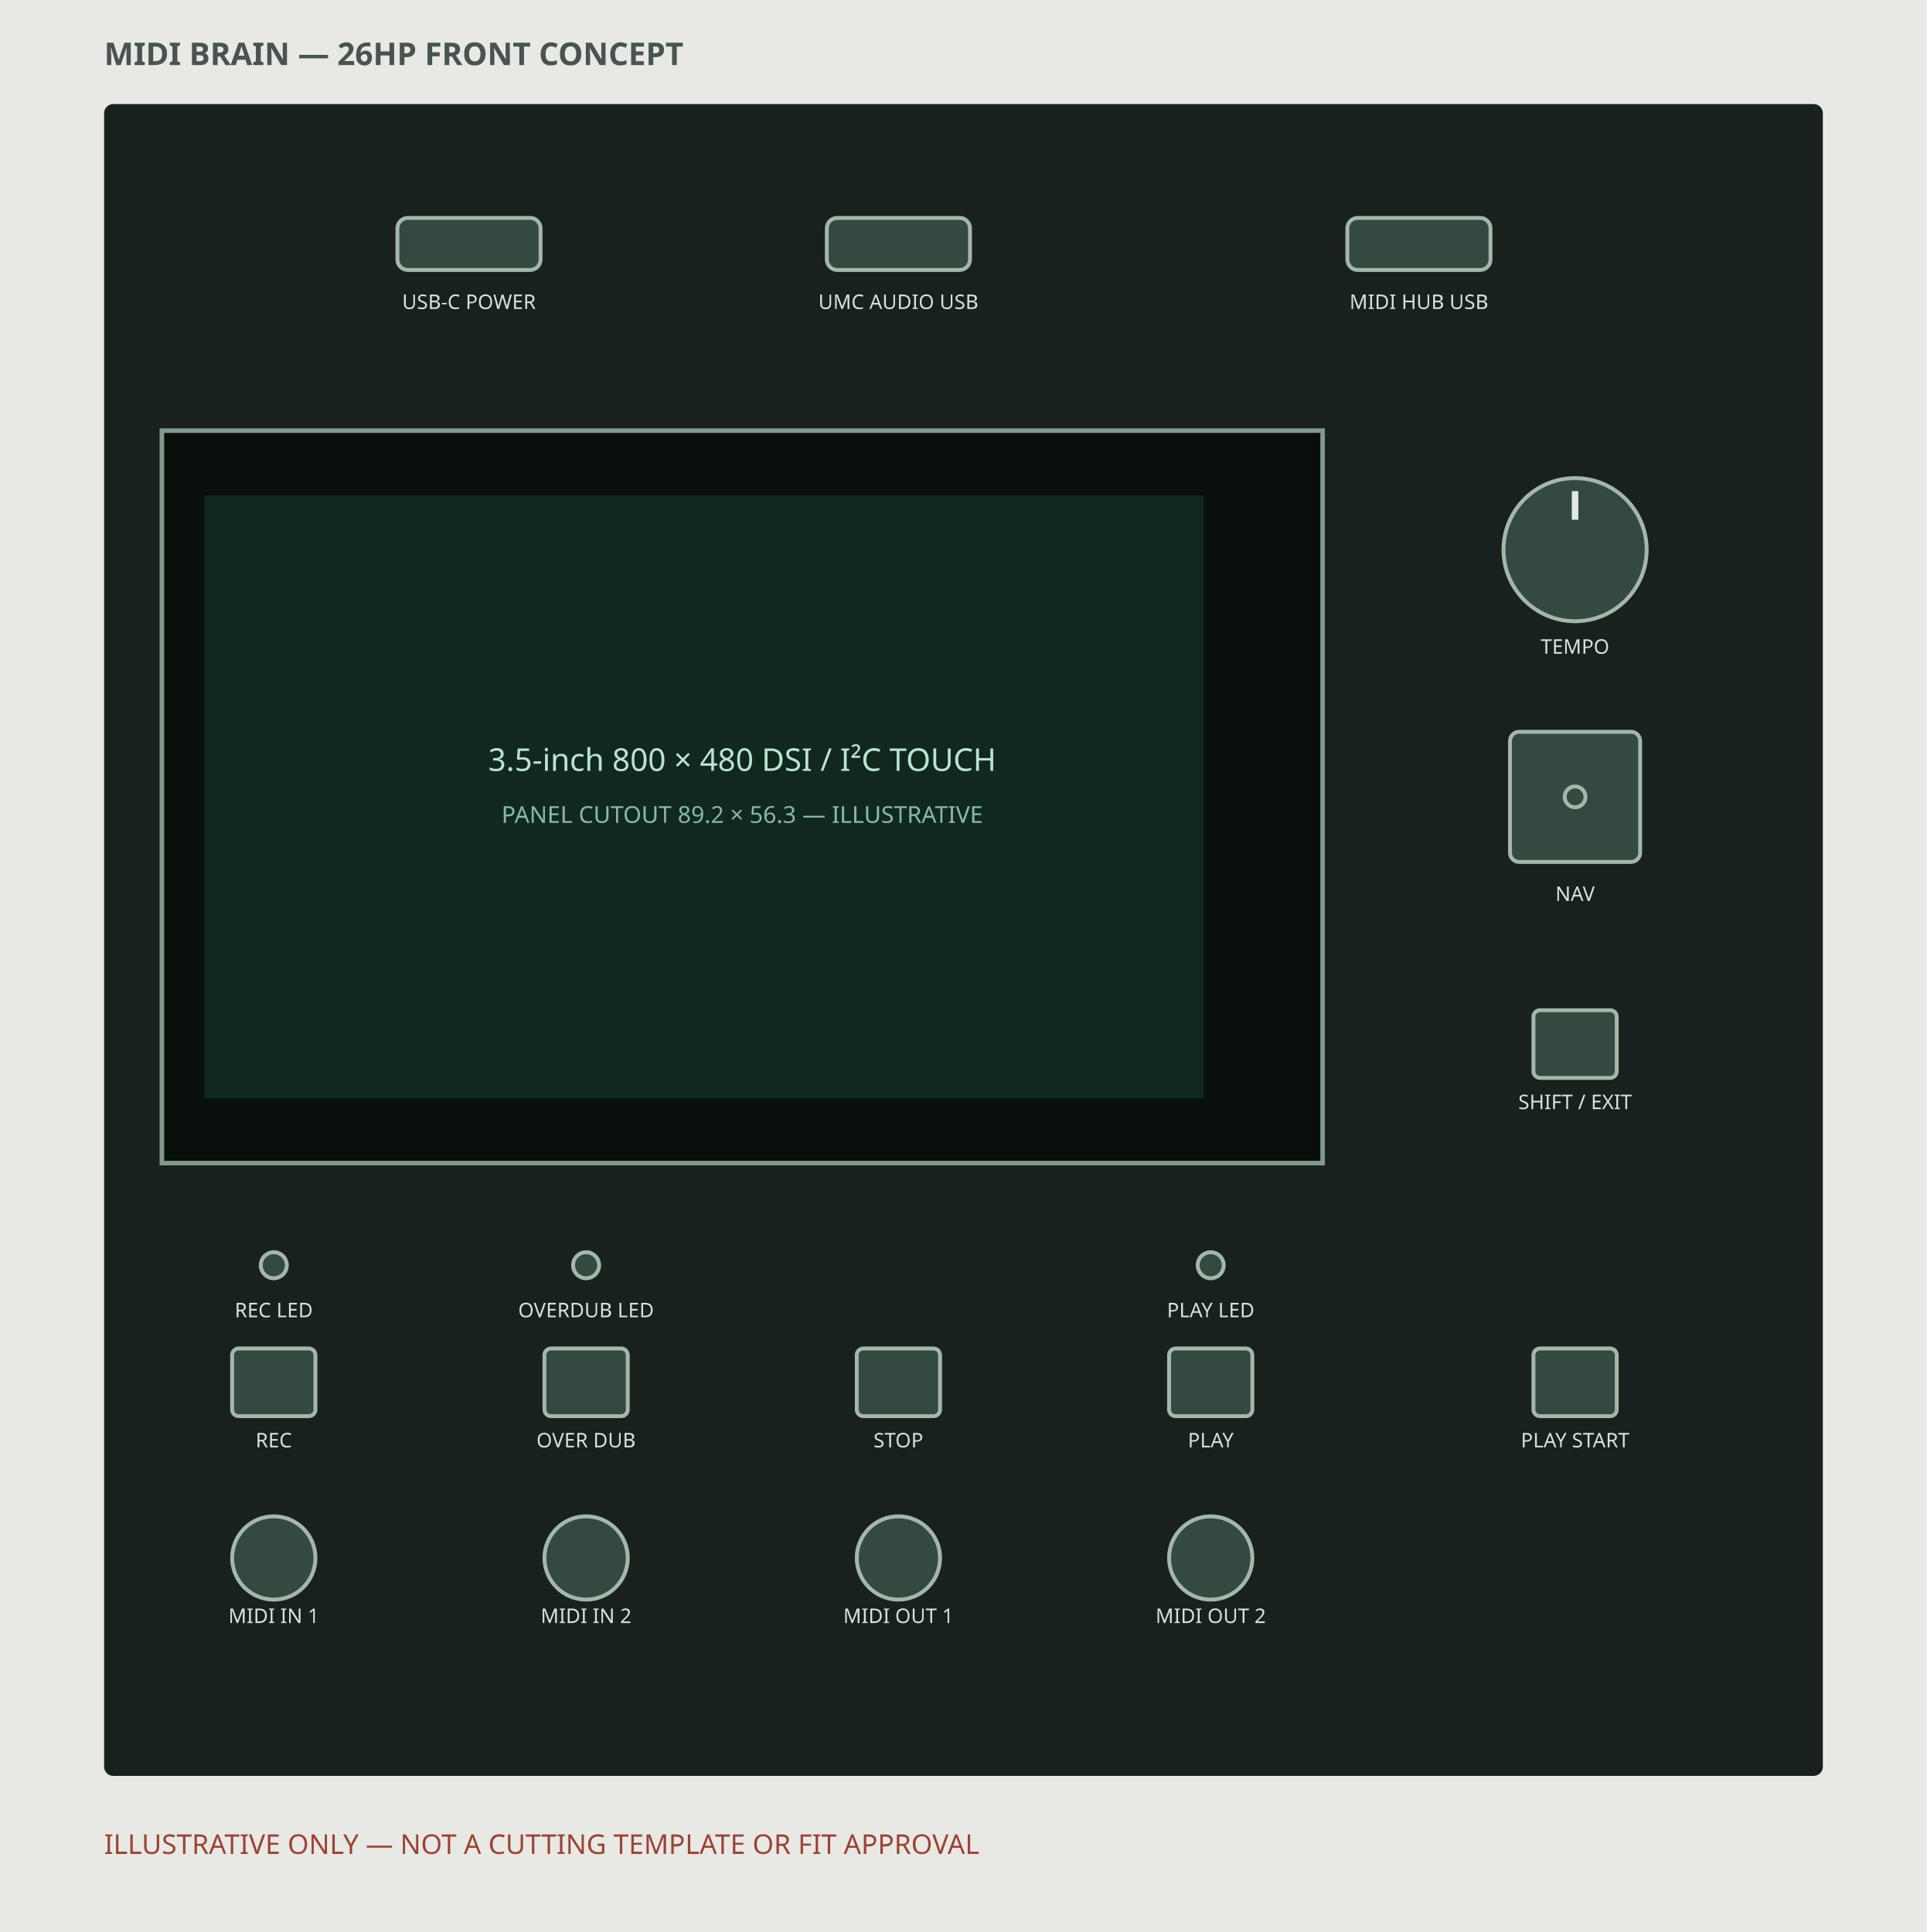
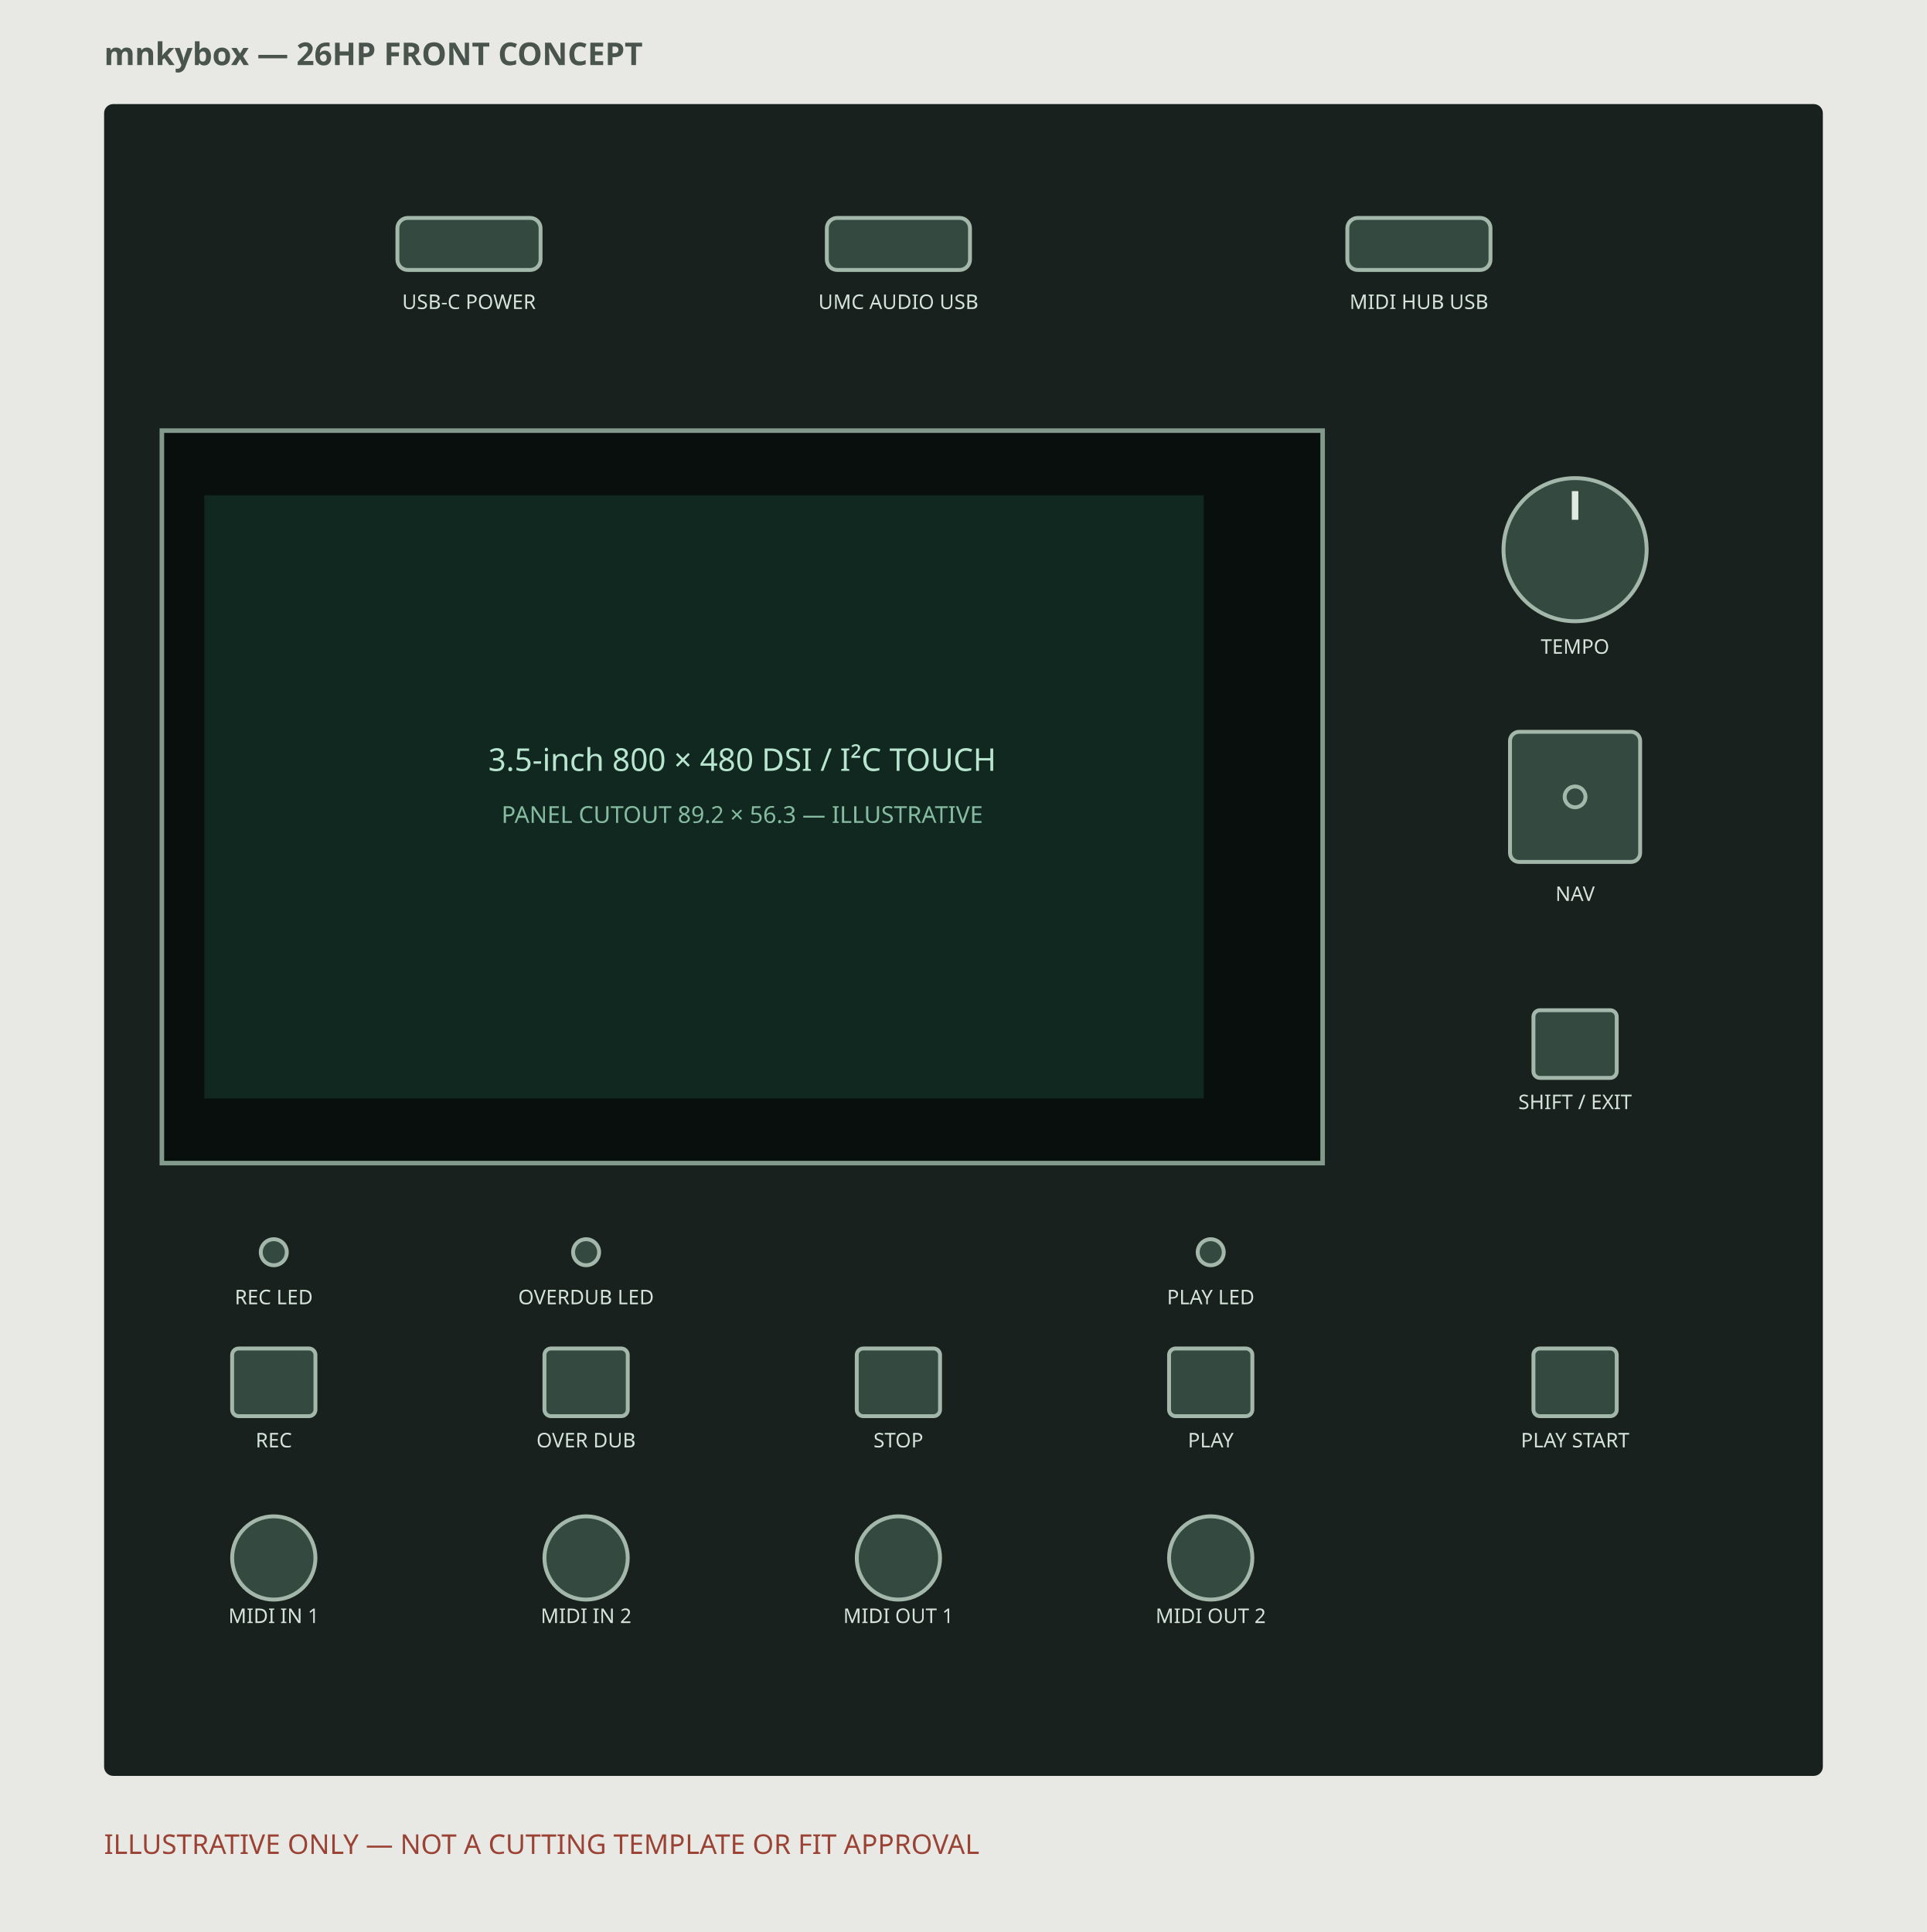
<svg xmlns="http://www.w3.org/2000/svg" viewBox="0 0 148.08 148.5">
  <rect width="100%" height="100%" fill="#e8e8e4" />
-   <text x="8" y="5" font-family="sans-serif" font-size="2.4" font-weight="bold" fill="#49544e">MIDI BRAIN — 26HP FRONT CONCEPT</text>
+   <text x="8" y="5" font-family="sans-serif" font-size="2.4" font-weight="bold" fill="#49544e">mnkybox — 26HP FRONT CONCEPT</text>
  <g transform="translate(8 8)" font-family="sans-serif">
    <rect width="132.08" height="128.5" rx="0.7" fill="#19211e" />
    <rect x="4.44" y="25.1" width="89.2" height="56.3" fill="#080f0c" stroke="#829a8b" stroke-width="0.35" />
    <rect x="7.705" y="30.07" width="76.8" height="46.36" fill="#112820" />
    <text x="49.04" y="51.25" text-anchor="middle" fill="#b8e5cf" font-size="2.4">3.5-inch 800 × 480 DSI / I²C TOUCH</text>
    <text x="49.04" y="55.25" text-anchor="middle" fill="#86bba1" font-size="1.8">PANEL CUTOUT 89.2 × 56.3 — ILLUSTRATIVE</text>
    <g fill="#344940" stroke="#a3b7aa" stroke-width="0.3">
      <rect x="22.54" y="8.75" width="11" height="4" rx="0.8" />
    </g>
    <text x="28.04" y="15.75" text-anchor="middle" font-size="1.55" fill="#d5e4da">USB-C POWER</text>
    <g fill="#344940" stroke="#a3b7aa" stroke-width="0.3">
      <rect x="55.54" y="8.75" width="11" height="4" rx="0.8" />
    </g>
    <text x="61.04" y="15.75" text-anchor="middle" font-size="1.55" fill="#d5e4da">UMC AUDIO USB</text>
    <g fill="#344940" stroke="#a3b7aa" stroke-width="0.3">
      <rect x="95.54" y="8.75" width="11" height="4" rx="0.8" />
    </g>
    <text x="101.04" y="15.75" text-anchor="middle" font-size="1.55" fill="#d5e4da">MIDI HUB USB</text>
    <g fill="#344940" stroke="#a3b7aa" stroke-width="0.3">
      <circle cx="113.04" cy="34.25" r="5.5" />
      <path d="M 113.04 29.75 v 2.2" fill="none" stroke="#e0eae3" stroke-width="0.5" />
    </g>
    <text x="113.04" y="42.25" text-anchor="middle" font-size="1.55" fill="#d5e4da">TEMPO</text>
    <g fill="#344940" stroke="#a3b7aa" stroke-width="0.3">
      <rect x="108.04" y="48.25" width="10" height="10" rx="0.7" />
      <circle cx="113.04" cy="53.25" r="0.8" />
    </g>
    <text x="113.04" y="61.25" text-anchor="middle" font-size="1.55" fill="#d5e4da">NAV</text>
    <g fill="#344940" stroke="#a3b7aa" stroke-width="0.3">
      <rect x="109.84" y="69.65" width="6.4" height="5.2" rx="0.5" />
    </g>
    <text x="113.04" y="77.25" text-anchor="middle" font-size="1.55" fill="#d5e4da">SHIFT / EXIT</text>
    <g fill="#344940" stroke="#a3b7aa" stroke-width="0.3">
      <rect x="9.84" y="95.65" width="6.4" height="5.2" rx="0.5" />
    </g>
    <text x="13.04" y="103.25" text-anchor="middle" font-size="1.55" fill="#d5e4da">REC</text>
    <g fill="#344940" stroke="#a3b7aa" stroke-width="0.3">
      <rect x="33.84" y="95.65" width="6.4" height="5.2" rx="0.5" />
    </g>
    <text x="37.04" y="103.25" text-anchor="middle" font-size="1.55" fill="#d5e4da">OVER DUB</text>
    <g fill="#344940" stroke="#a3b7aa" stroke-width="0.3">
      <rect x="57.84" y="95.65" width="6.4" height="5.2" rx="0.5" />
    </g>
    <text x="61.04" y="103.25" text-anchor="middle" font-size="1.55" fill="#d5e4da">STOP</text>
    <g fill="#344940" stroke="#a3b7aa" stroke-width="0.3">
      <rect x="81.84" y="95.65" width="6.4" height="5.2" rx="0.5" />
    </g>
    <text x="85.04" y="103.25" text-anchor="middle" font-size="1.55" fill="#d5e4da">PLAY</text>
    <g fill="#344940" stroke="#a3b7aa" stroke-width="0.3">
      <rect x="109.84" y="95.65" width="6.4" height="5.2" rx="0.5" />
    </g>
    <text x="113.04" y="103.25" text-anchor="middle" font-size="1.55" fill="#d5e4da">PLAY START</text>
    <g fill="#344940" stroke="#a3b7aa" stroke-width="0.3">
-       <circle cx="13.04" cy="89.25" r="1" />
+       <circle cx="13.04" cy="88.25" r="1" />
    </g>
-     <text x="13.04" y="93.25" text-anchor="middle" font-size="1.55" fill="#d5e4da">REC LED</text>
+     <text x="13.04" y="92.25" text-anchor="middle" font-size="1.55" fill="#d5e4da">REC LED</text>
    <g fill="#344940" stroke="#a3b7aa" stroke-width="0.3">
-       <circle cx="37.04" cy="89.25" r="1" />
+       <circle cx="37.04" cy="88.25" r="1" />
    </g>
-     <text x="37.04" y="93.25" text-anchor="middle" font-size="1.55" fill="#d5e4da">OVERDUB LED</text>
+     <text x="37.04" y="92.25" text-anchor="middle" font-size="1.55" fill="#d5e4da">OVERDUB LED</text>
    <g fill="#344940" stroke="#a3b7aa" stroke-width="0.3">
-       <circle cx="85.04" cy="89.25" r="1" />
+       <circle cx="85.04" cy="88.25" r="1" />
    </g>
-     <text x="85.04" y="93.25" text-anchor="middle" font-size="1.55" fill="#d5e4da">PLAY LED</text>
+     <text x="85.04" y="92.25" text-anchor="middle" font-size="1.55" fill="#d5e4da">PLAY LED</text>
    <g fill="#344940" stroke="#a3b7aa" stroke-width="0.3">
      <circle cx="13.04" cy="111.75" r="3.2" />
    </g>
    <text x="13.04" y="116.75" text-anchor="middle" font-size="1.55" fill="#d5e4da">MIDI IN 1</text>
    <g fill="#344940" stroke="#a3b7aa" stroke-width="0.3">
      <circle cx="37.04" cy="111.75" r="3.2" />
    </g>
    <text x="37.04" y="116.75" text-anchor="middle" font-size="1.55" fill="#d5e4da">MIDI IN 2</text>
    <g fill="#344940" stroke="#a3b7aa" stroke-width="0.3">
      <circle cx="61.04" cy="111.75" r="3.2" />
    </g>
    <text x="61.04" y="116.75" text-anchor="middle" font-size="1.55" fill="#d5e4da">MIDI OUT 1</text>
    <g fill="#344940" stroke="#a3b7aa" stroke-width="0.3">
      <circle cx="85.04" cy="111.75" r="3.2" />
    </g>
    <text x="85.04" y="116.75" text-anchor="middle" font-size="1.55" fill="#d5e4da">MIDI OUT 2</text>
  </g>
  <text x="8" y="142.5" font-family="sans-serif" font-size="2.1" fill="#9b4234">ILLUSTRATIVE ONLY — NOT A CUTTING TEMPLATE OR FIT APPROVAL</text>
</svg>
